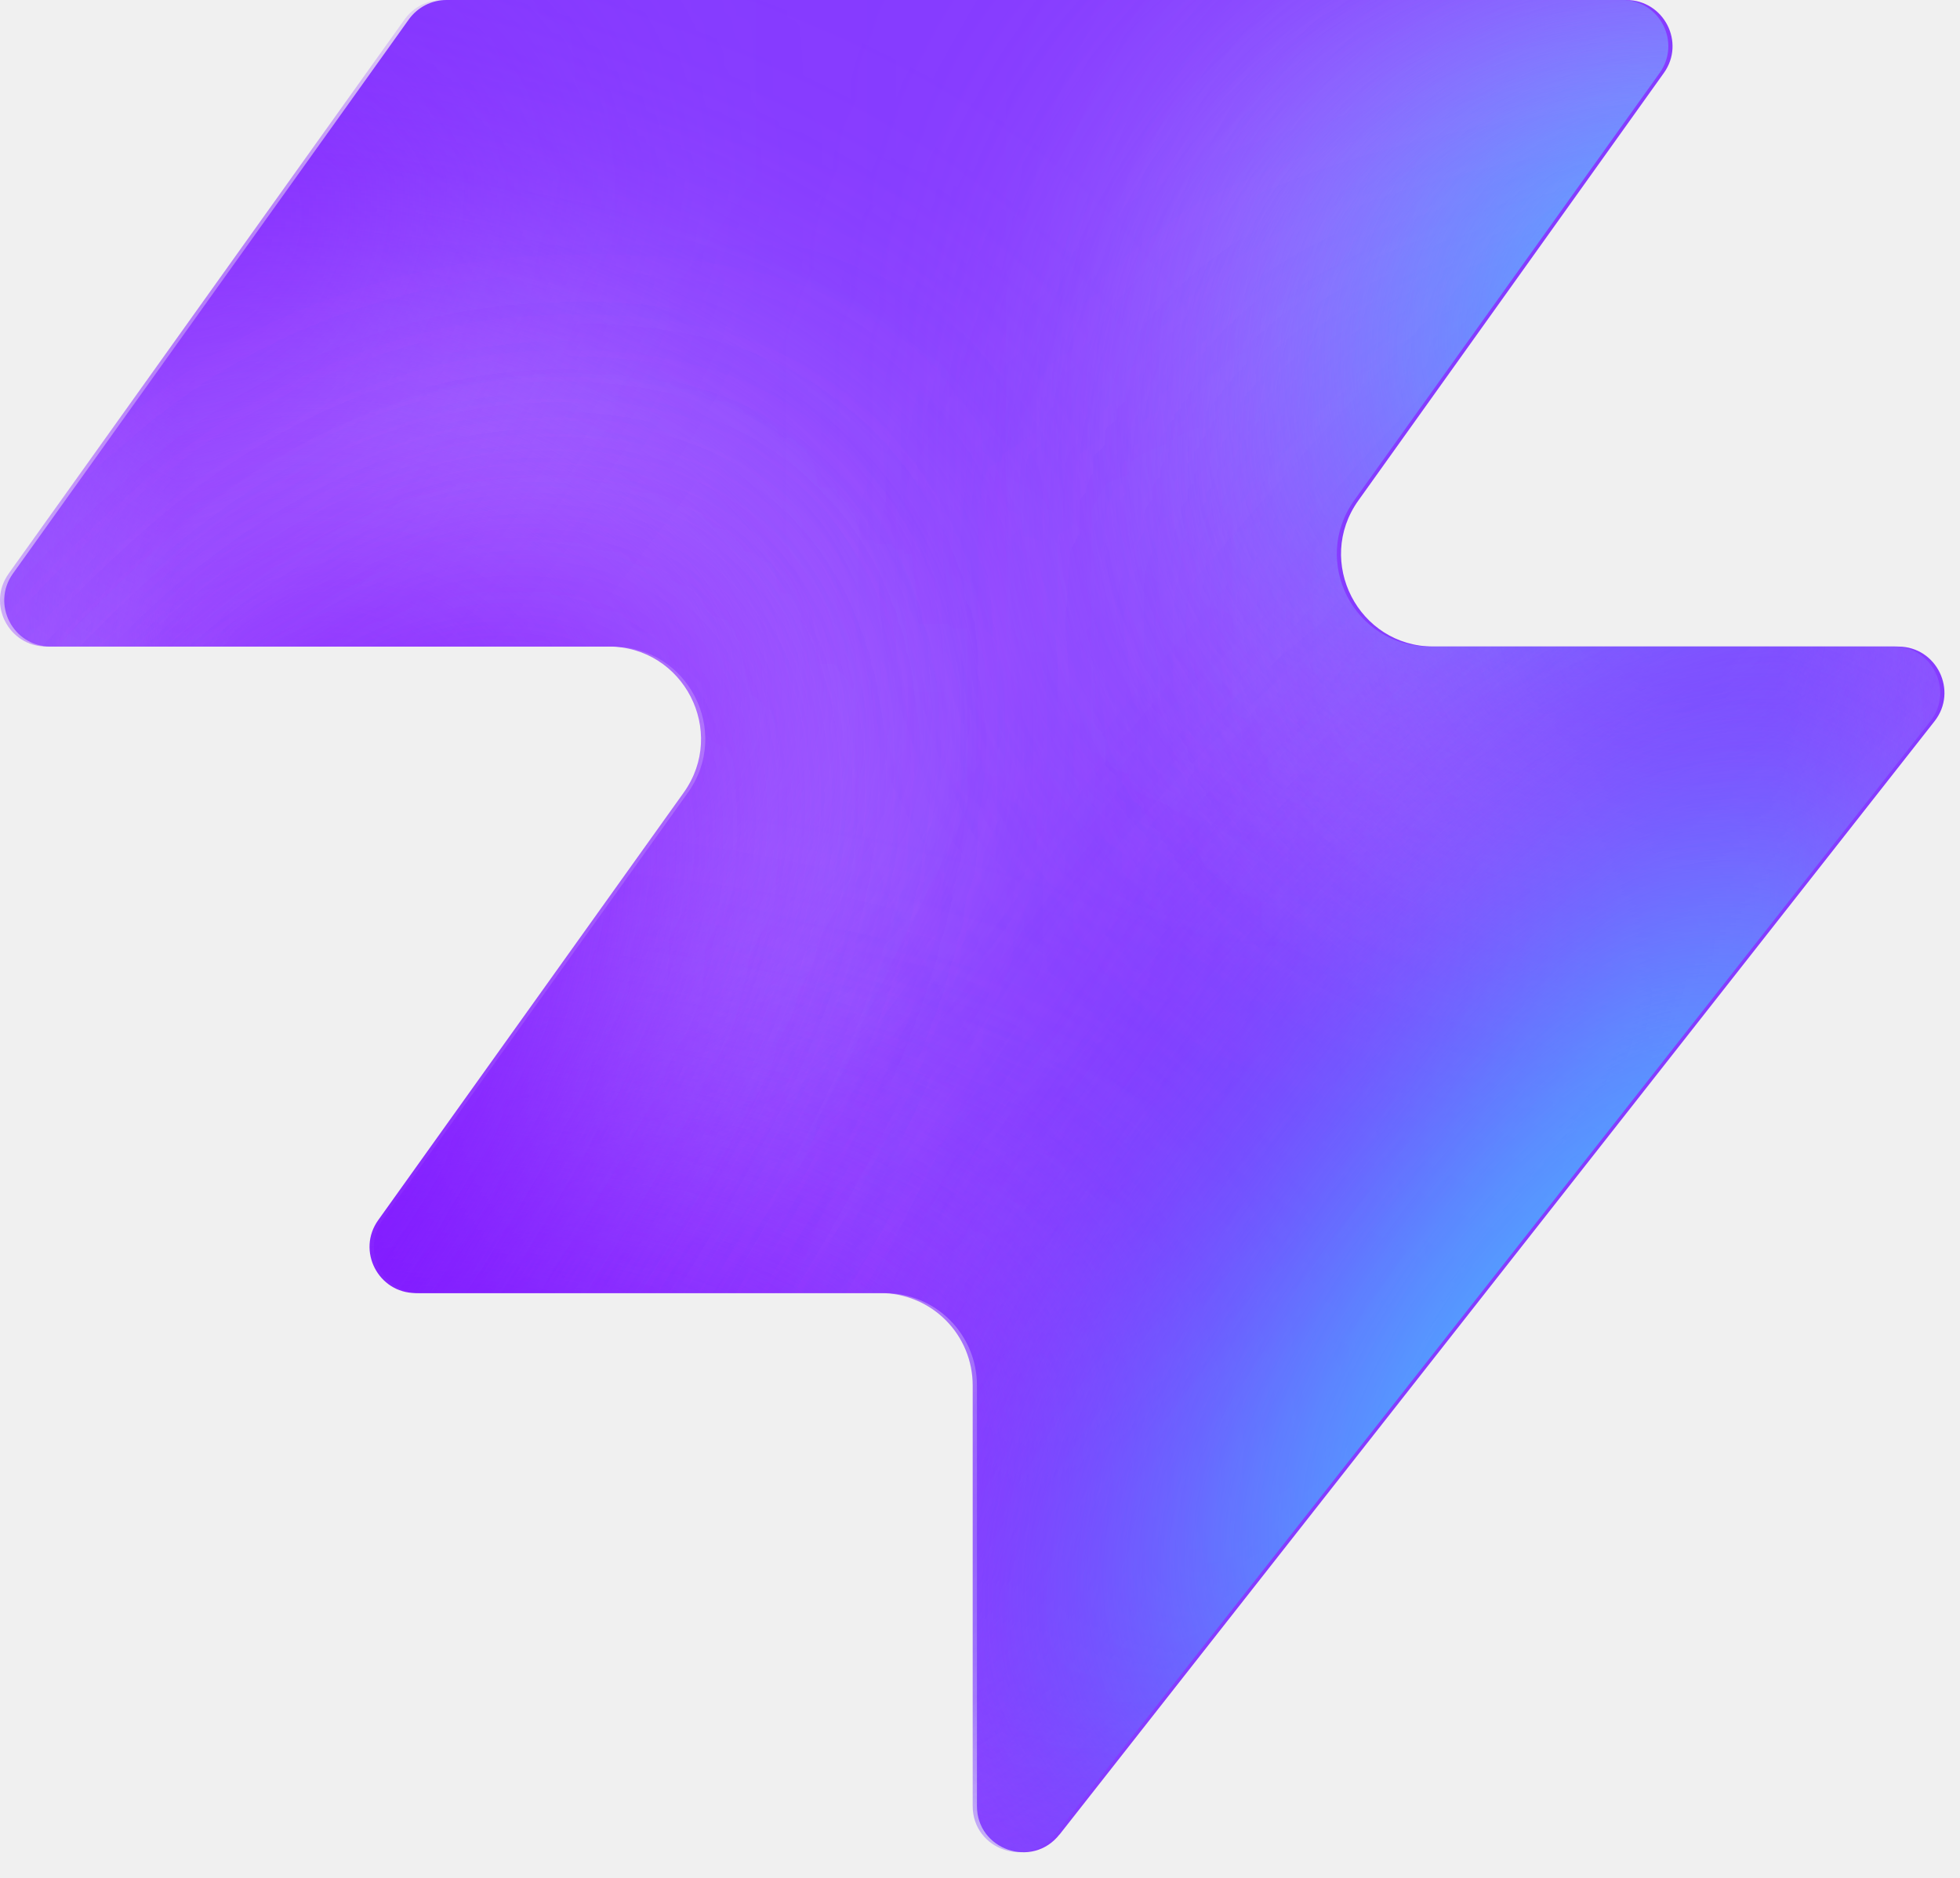
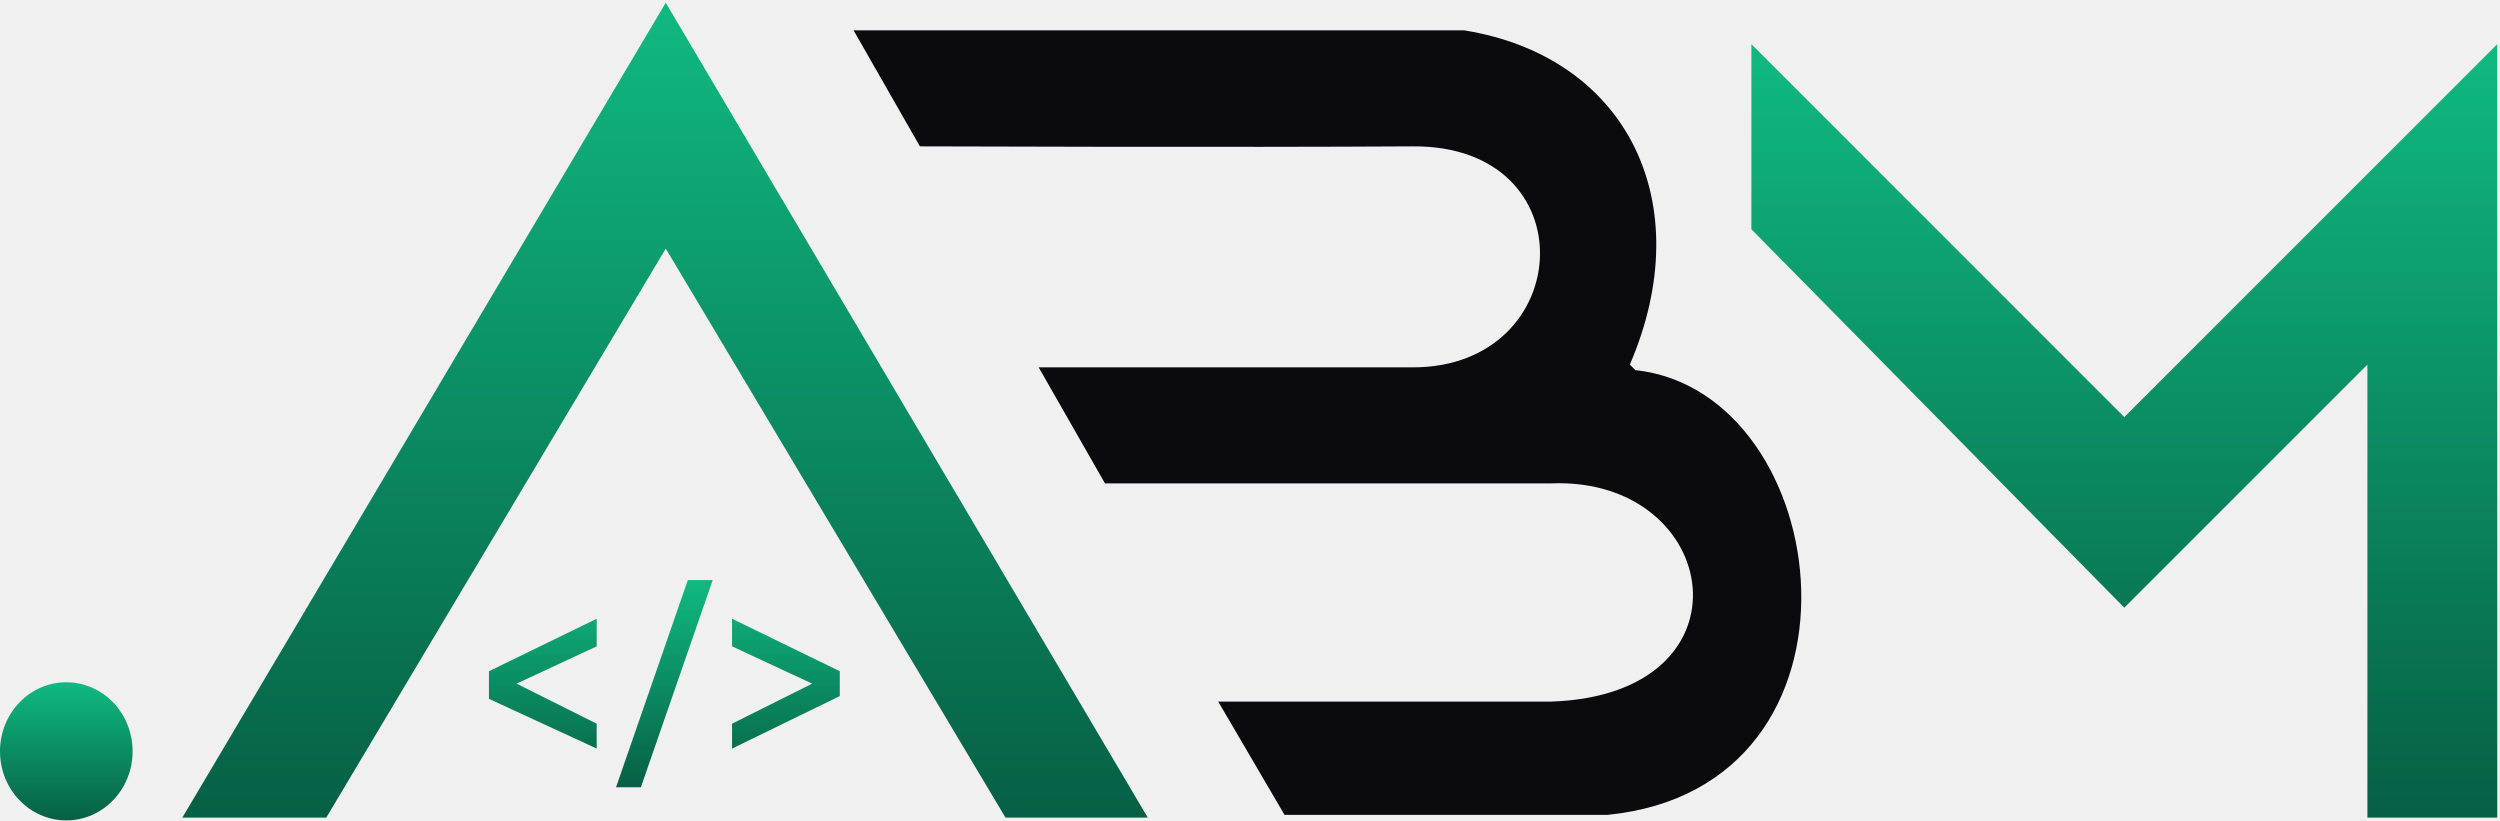
- <svg xmlns="http://www.w3.org/2000/svg" width="48" height="46" fill="none" viewBox="0 0 48 46">
-   <path fill="#863bff" d="M25.946 44.938c-.664.845-2.021.375-2.021-.698V33.937a2.26 2.26 0 0 0-2.262-2.262H10.287c-.92 0-1.456-1.04-.92-1.788l7.48-10.471c1.07-1.497 0-3.578-1.842-3.578H1.237c-.92 0-1.456-1.04-.92-1.788L10.013.474c.214-.297.556-.474.92-.474h28.894c.92 0 1.456 1.04.92 1.788l-7.48 10.471c-1.07 1.498 0 3.579 1.842 3.579h11.377c.943 0 1.473 1.088.89 1.83L25.947 44.94z" style="fill:#863bff;fill:color(display-p3 .525 .23 1);fill-opacity:1" />
-   <mask id="a" width="48" height="46" x="0" y="0" maskUnits="userSpaceOnUse" style="mask-type:alpha">
-     <path fill="#000" d="M25.842 44.938c-.664.844-2.021.375-2.021-.698V33.937a2.26 2.26 0 0 0-2.262-2.262H10.183c-.92 0-1.456-1.04-.92-1.788l7.48-10.471c1.07-1.498 0-3.579-1.842-3.579H1.133c-.92 0-1.456-1.04-.92-1.787L9.91.473c.214-.297.556-.474.92-.474h28.894c.92 0 1.456 1.04.92 1.788l-7.48 10.471c-1.07 1.498 0 3.578 1.842 3.578h11.377c.943 0 1.473 1.088.89 1.832L25.843 44.94z" style="fill:#000;fill-opacity:1" />
-   </mask>
-   <g mask="url(#a)">
-     <g filter="url(#b)">
-       <ellipse cx="5.508" cy="14.704" fill="#ede6ff" rx="5.508" ry="14.704" style="fill:#ede6ff;fill:color(display-p3 .927 .903 1);fill-opacity:1" transform="matrix(.00324 1 1 -.00324 -4.47 31.516)" />
-     </g>
-     <g filter="url(#c)">
-       <ellipse cx="10.399" cy="29.851" fill="#ede6ff" rx="10.399" ry="29.851" style="fill:#ede6ff;fill:color(display-p3 .927 .903 1);fill-opacity:1" transform="matrix(.00324 1 1 -.00324 -39.328 7.883)" />
-     </g>
-     <g filter="url(#d)">
-       <ellipse cx="5.508" cy="30.487" fill="#7e14ff" rx="5.508" ry="30.487" style="fill:#7e14ff;fill:color(display-p3 .492 .077 1);fill-opacity:1" transform="rotate(89.814 -25.913 -14.639)scale(1 -1)" />
-     </g>
-     <g filter="url(#e)">
-       <ellipse cx="5.508" cy="30.599" fill="#7e14ff" rx="5.508" ry="30.599" style="fill:#7e14ff;fill:color(display-p3 .492 .077 1);fill-opacity:1" transform="rotate(89.814 -32.644 -3.334)scale(1 -1)" />
-     </g>
-     <g filter="url(#f)">
-       <ellipse cx="5.508" cy="30.599" fill="#7e14ff" rx="5.508" ry="30.599" style="fill:#7e14ff;fill:color(display-p3 .492 .077 1);fill-opacity:1" transform="matrix(.00324 1 1 -.00324 -34.34 30.47)" />
-     </g>
-     <g filter="url(#g)">
-       <ellipse cx="14.072" cy="22.078" fill="#ede6ff" rx="14.072" ry="22.078" style="fill:#ede6ff;fill:color(display-p3 .927 .903 1);fill-opacity:1" transform="rotate(93.35 24.506 48.493)scale(-1 1)" />
-     </g>
-     <g filter="url(#h)">
-       <ellipse cx="3.47" cy="21.501" fill="#7e14ff" rx="3.47" ry="21.501" style="fill:#7e14ff;fill:color(display-p3 .492 .077 1);fill-opacity:1" transform="rotate(89.009 28.708 47.59)scale(-1 1)" />
-     </g>
-     <g filter="url(#i)">
-       <ellipse cx="3.47" cy="21.501" fill="#7e14ff" rx="3.47" ry="21.501" style="fill:#7e14ff;fill:color(display-p3 .492 .077 1);fill-opacity:1" transform="rotate(89.009 28.708 47.59)scale(-1 1)" />
-     </g>
-     <g filter="url(#j)">
-       <ellipse cx=".387" cy="8.972" fill="#7e14ff" rx="4.407" ry="29.108" style="fill:#7e14ff;fill:color(display-p3 .492 .077 1);fill-opacity:1" transform="rotate(39.51 .387 8.972)" />
-     </g>
-     <g filter="url(#k)">
-       <ellipse cx="47.523" cy="-6.092" fill="#7e14ff" rx="4.407" ry="29.108" style="fill:#7e14ff;fill:color(display-p3 .492 .077 1);fill-opacity:1" transform="rotate(37.892 47.523 -6.092)" />
-     </g>
-     <g filter="url(#l)">
-       <ellipse cx="41.412" cy="6.333" fill="#47bfff" rx="5.971" ry="9.665" style="fill:#47bfff;fill:color(display-p3 .28 .748 1);fill-opacity:1" transform="rotate(37.892 41.412 6.333)" />
-     </g>
-     <g filter="url(#m)">
-       <ellipse cx="-1.879" cy="38.332" fill="#7e14ff" rx="4.407" ry="29.108" style="fill:#7e14ff;fill:color(display-p3 .492 .077 1);fill-opacity:1" transform="rotate(37.892 -1.88 38.332)" />
-     </g>
-     <g filter="url(#n)">
-       <ellipse cx="-1.879" cy="38.332" fill="#7e14ff" rx="4.407" ry="29.108" style="fill:#7e14ff;fill:color(display-p3 .492 .077 1);fill-opacity:1" transform="rotate(37.892 -1.88 38.332)" />
-     </g>
-     <g filter="url(#o)">
-       <ellipse cx="35.651" cy="29.907" fill="#7e14ff" rx="4.407" ry="29.108" style="fill:#7e14ff;fill:color(display-p3 .492 .077 1);fill-opacity:1" transform="rotate(37.892 35.651 29.907)" />
-     </g>
-     <g filter="url(#p)">
-       <ellipse cx="38.418" cy="32.4" fill="#47bfff" rx="5.971" ry="15.297" style="fill:#47bfff;fill:color(display-p3 .28 .748 1);fill-opacity:1" transform="rotate(37.892 38.418 32.4)" />
-     </g>
-   </g>
+ <svg xmlns="http://www.w3.org/2000/svg" viewBox="0 0 905 297" fill="none">
+   <style>
+     #letterB { fill: #0a0a0f; }
+     @media (prefers-color-scheme: dark) {
+       #letterB { fill: #ffffff; }
+     }
+   </style>
  <defs>
-     <filter id="b" width="60.045" height="41.654" x="-19.77" y="16.149" color-interpolation-filters="sRGB" filterUnits="userSpaceOnUse">
-       <feFlood flood-opacity="0" result="BackgroundImageFix" />
-       <feBlend in="SourceGraphic" in2="BackgroundImageFix" result="shape" />
-       <feGaussianBlur result="effect1_foregroundBlur_2002_17158" stdDeviation="7.659" />
-     </filter>
-     <filter id="c" width="90.34" height="51.437" x="-54.613" y="-7.533" color-interpolation-filters="sRGB" filterUnits="userSpaceOnUse">
-       <feFlood flood-opacity="0" result="BackgroundImageFix" />
-       <feBlend in="SourceGraphic" in2="BackgroundImageFix" result="shape" />
-       <feGaussianBlur result="effect1_foregroundBlur_2002_17158" stdDeviation="7.659" />
-     </filter>
-     <filter id="d" width="79.355" height="29.4" x="-49.64" y="2.03" color-interpolation-filters="sRGB" filterUnits="userSpaceOnUse">
-       <feFlood flood-opacity="0" result="BackgroundImageFix" />
-       <feBlend in="SourceGraphic" in2="BackgroundImageFix" result="shape" />
-       <feGaussianBlur result="effect1_foregroundBlur_2002_17158" stdDeviation="4.596" />
-     </filter>
-     <filter id="e" width="79.579" height="29.4" x="-45.045" y="20.029" color-interpolation-filters="sRGB" filterUnits="userSpaceOnUse">
-       <feFlood flood-opacity="0" result="BackgroundImageFix" />
-       <feBlend in="SourceGraphic" in2="BackgroundImageFix" result="shape" />
-       <feGaussianBlur result="effect1_foregroundBlur_2002_17158" stdDeviation="4.596" />
-     </filter>
-     <filter id="f" width="79.579" height="29.4" x="-43.513" y="21.178" color-interpolation-filters="sRGB" filterUnits="userSpaceOnUse">
-       <feFlood flood-opacity="0" result="BackgroundImageFix" />
-       <feBlend in="SourceGraphic" in2="BackgroundImageFix" result="shape" />
-       <feGaussianBlur result="effect1_foregroundBlur_2002_17158" stdDeviation="4.596" />
-     </filter>
-     <filter id="g" width="74.749" height="58.852" x="15.756" y="-17.901" color-interpolation-filters="sRGB" filterUnits="userSpaceOnUse">
-       <feFlood flood-opacity="0" result="BackgroundImageFix" />
-       <feBlend in="SourceGraphic" in2="BackgroundImageFix" result="shape" />
-       <feGaussianBlur result="effect1_foregroundBlur_2002_17158" stdDeviation="7.659" />
-     </filter>
-     <filter id="h" width="61.377" height="25.362" x="23.548" y="2.284" color-interpolation-filters="sRGB" filterUnits="userSpaceOnUse">
-       <feFlood flood-opacity="0" result="BackgroundImageFix" />
-       <feBlend in="SourceGraphic" in2="BackgroundImageFix" result="shape" />
-       <feGaussianBlur result="effect1_foregroundBlur_2002_17158" stdDeviation="4.596" />
-     </filter>
-     <filter id="i" width="61.377" height="25.362" x="23.548" y="2.284" color-interpolation-filters="sRGB" filterUnits="userSpaceOnUse">
-       <feFlood flood-opacity="0" result="BackgroundImageFix" />
-       <feBlend in="SourceGraphic" in2="BackgroundImageFix" result="shape" />
-       <feGaussianBlur result="effect1_foregroundBlur_2002_17158" stdDeviation="4.596" />
-     </filter>
-     <filter id="j" width="56.045" height="63.649" x="-27.636" y="-22.853" color-interpolation-filters="sRGB" filterUnits="userSpaceOnUse">
-       <feFlood flood-opacity="0" result="BackgroundImageFix" />
-       <feBlend in="SourceGraphic" in2="BackgroundImageFix" result="shape" />
-       <feGaussianBlur result="effect1_foregroundBlur_2002_17158" stdDeviation="4.596" />
-     </filter>
-     <filter id="k" width="54.814" height="64.646" x="20.116" y="-38.415" color-interpolation-filters="sRGB" filterUnits="userSpaceOnUse">
-       <feFlood flood-opacity="0" result="BackgroundImageFix" />
-       <feBlend in="SourceGraphic" in2="BackgroundImageFix" result="shape" />
-       <feGaussianBlur result="effect1_foregroundBlur_2002_17158" stdDeviation="4.596" />
-     </filter>
-     <filter id="l" width="33.541" height="35.313" x="24.641" y="-11.323" color-interpolation-filters="sRGB" filterUnits="userSpaceOnUse">
-       <feFlood flood-opacity="0" result="BackgroundImageFix" />
-       <feBlend in="SourceGraphic" in2="BackgroundImageFix" result="shape" />
-       <feGaussianBlur result="effect1_foregroundBlur_2002_17158" stdDeviation="4.596" />
-     </filter>
-     <filter id="m" width="54.814" height="64.646" x="-29.286" y="6.009" color-interpolation-filters="sRGB" filterUnits="userSpaceOnUse">
-       <feFlood flood-opacity="0" result="BackgroundImageFix" />
-       <feBlend in="SourceGraphic" in2="BackgroundImageFix" result="shape" />
-       <feGaussianBlur result="effect1_foregroundBlur_2002_17158" stdDeviation="4.596" />
-     </filter>
-     <filter id="n" width="54.814" height="64.646" x="-29.286" y="6.009" color-interpolation-filters="sRGB" filterUnits="userSpaceOnUse">
-       <feFlood flood-opacity="0" result="BackgroundImageFix" />
-       <feBlend in="SourceGraphic" in2="BackgroundImageFix" result="shape" />
-       <feGaussianBlur result="effect1_foregroundBlur_2002_17158" stdDeviation="4.596" />
-     </filter>
-     <filter id="o" width="54.814" height="64.646" x="8.244" y="-2.416" color-interpolation-filters="sRGB" filterUnits="userSpaceOnUse">
-       <feFlood flood-opacity="0" result="BackgroundImageFix" />
-       <feBlend in="SourceGraphic" in2="BackgroundImageFix" result="shape" />
-       <feGaussianBlur result="effect1_foregroundBlur_2002_17158" stdDeviation="4.596" />
-     </filter>
-     <filter id="p" width="39.409" height="43.623" x="18.713" y="10.588" color-interpolation-filters="sRGB" filterUnits="userSpaceOnUse">
-       <feFlood flood-opacity="0" result="BackgroundImageFix" />
-       <feBlend in="SourceGraphic" in2="BackgroundImageFix" result="shape" />
-       <feGaussianBlur result="effect1_foregroundBlur_2002_17158" stdDeviation="4.596" />
-     </filter>
+     <linearGradient id="logoAccent" x1="0" y1="0" x2="0" y2="1">
+       <stop offset="0%" stop-color="#10b981" />
+       <stop offset="100%" stop-color="#065f46" />
+     </linearGradient>
  </defs>
+   <ellipse id="dot" cx="24" cy="271.981" rx="24" ry="25" fill="url(#logoAccent)" />
+   <path id="letterA" fill="url(#logoAccent)" d="M66 295.981L241 0.981L415.5 295.981H364L241 89.981L118.099 295.981H66Z" />
+   <path id="code" fill="url(#logoAccent)" d="       M216 223.981V233.981L187 247.481L216 261.981V270.981L177 252.981V242.981L216 223.981Z       M223 284.981L249 209.981H258L232 284.981H223Z       M304 242.981V251.981L265 270.981V261.981L294 247.481L265 233.981V223.981L304 242.981Z     " />
+   <path id="letterB" d="M333 52.981L309 10.981H530C589 20.481 615.227 73.401 590 131.981L592 133.981C664.94 141.876 682.522 284.967 581.929 294.981H465L441 253.981H536H561.5C636.36 251.471 623.268 172.536 561.5 174.981H511.5H400L376 132.981H400.5H511.5C570.5 132.981 575.079 52.565 511.5 52.981C447.921 53.398 333 52.981 333 52.981Z" />
+   <path id="letterM" fill="url(#logoAccent)" d="M634 15.981V82.981L769 219.981L857 131.981V295.981H904V15.981L769 150.981L634 15.981Z" />
</svg>
